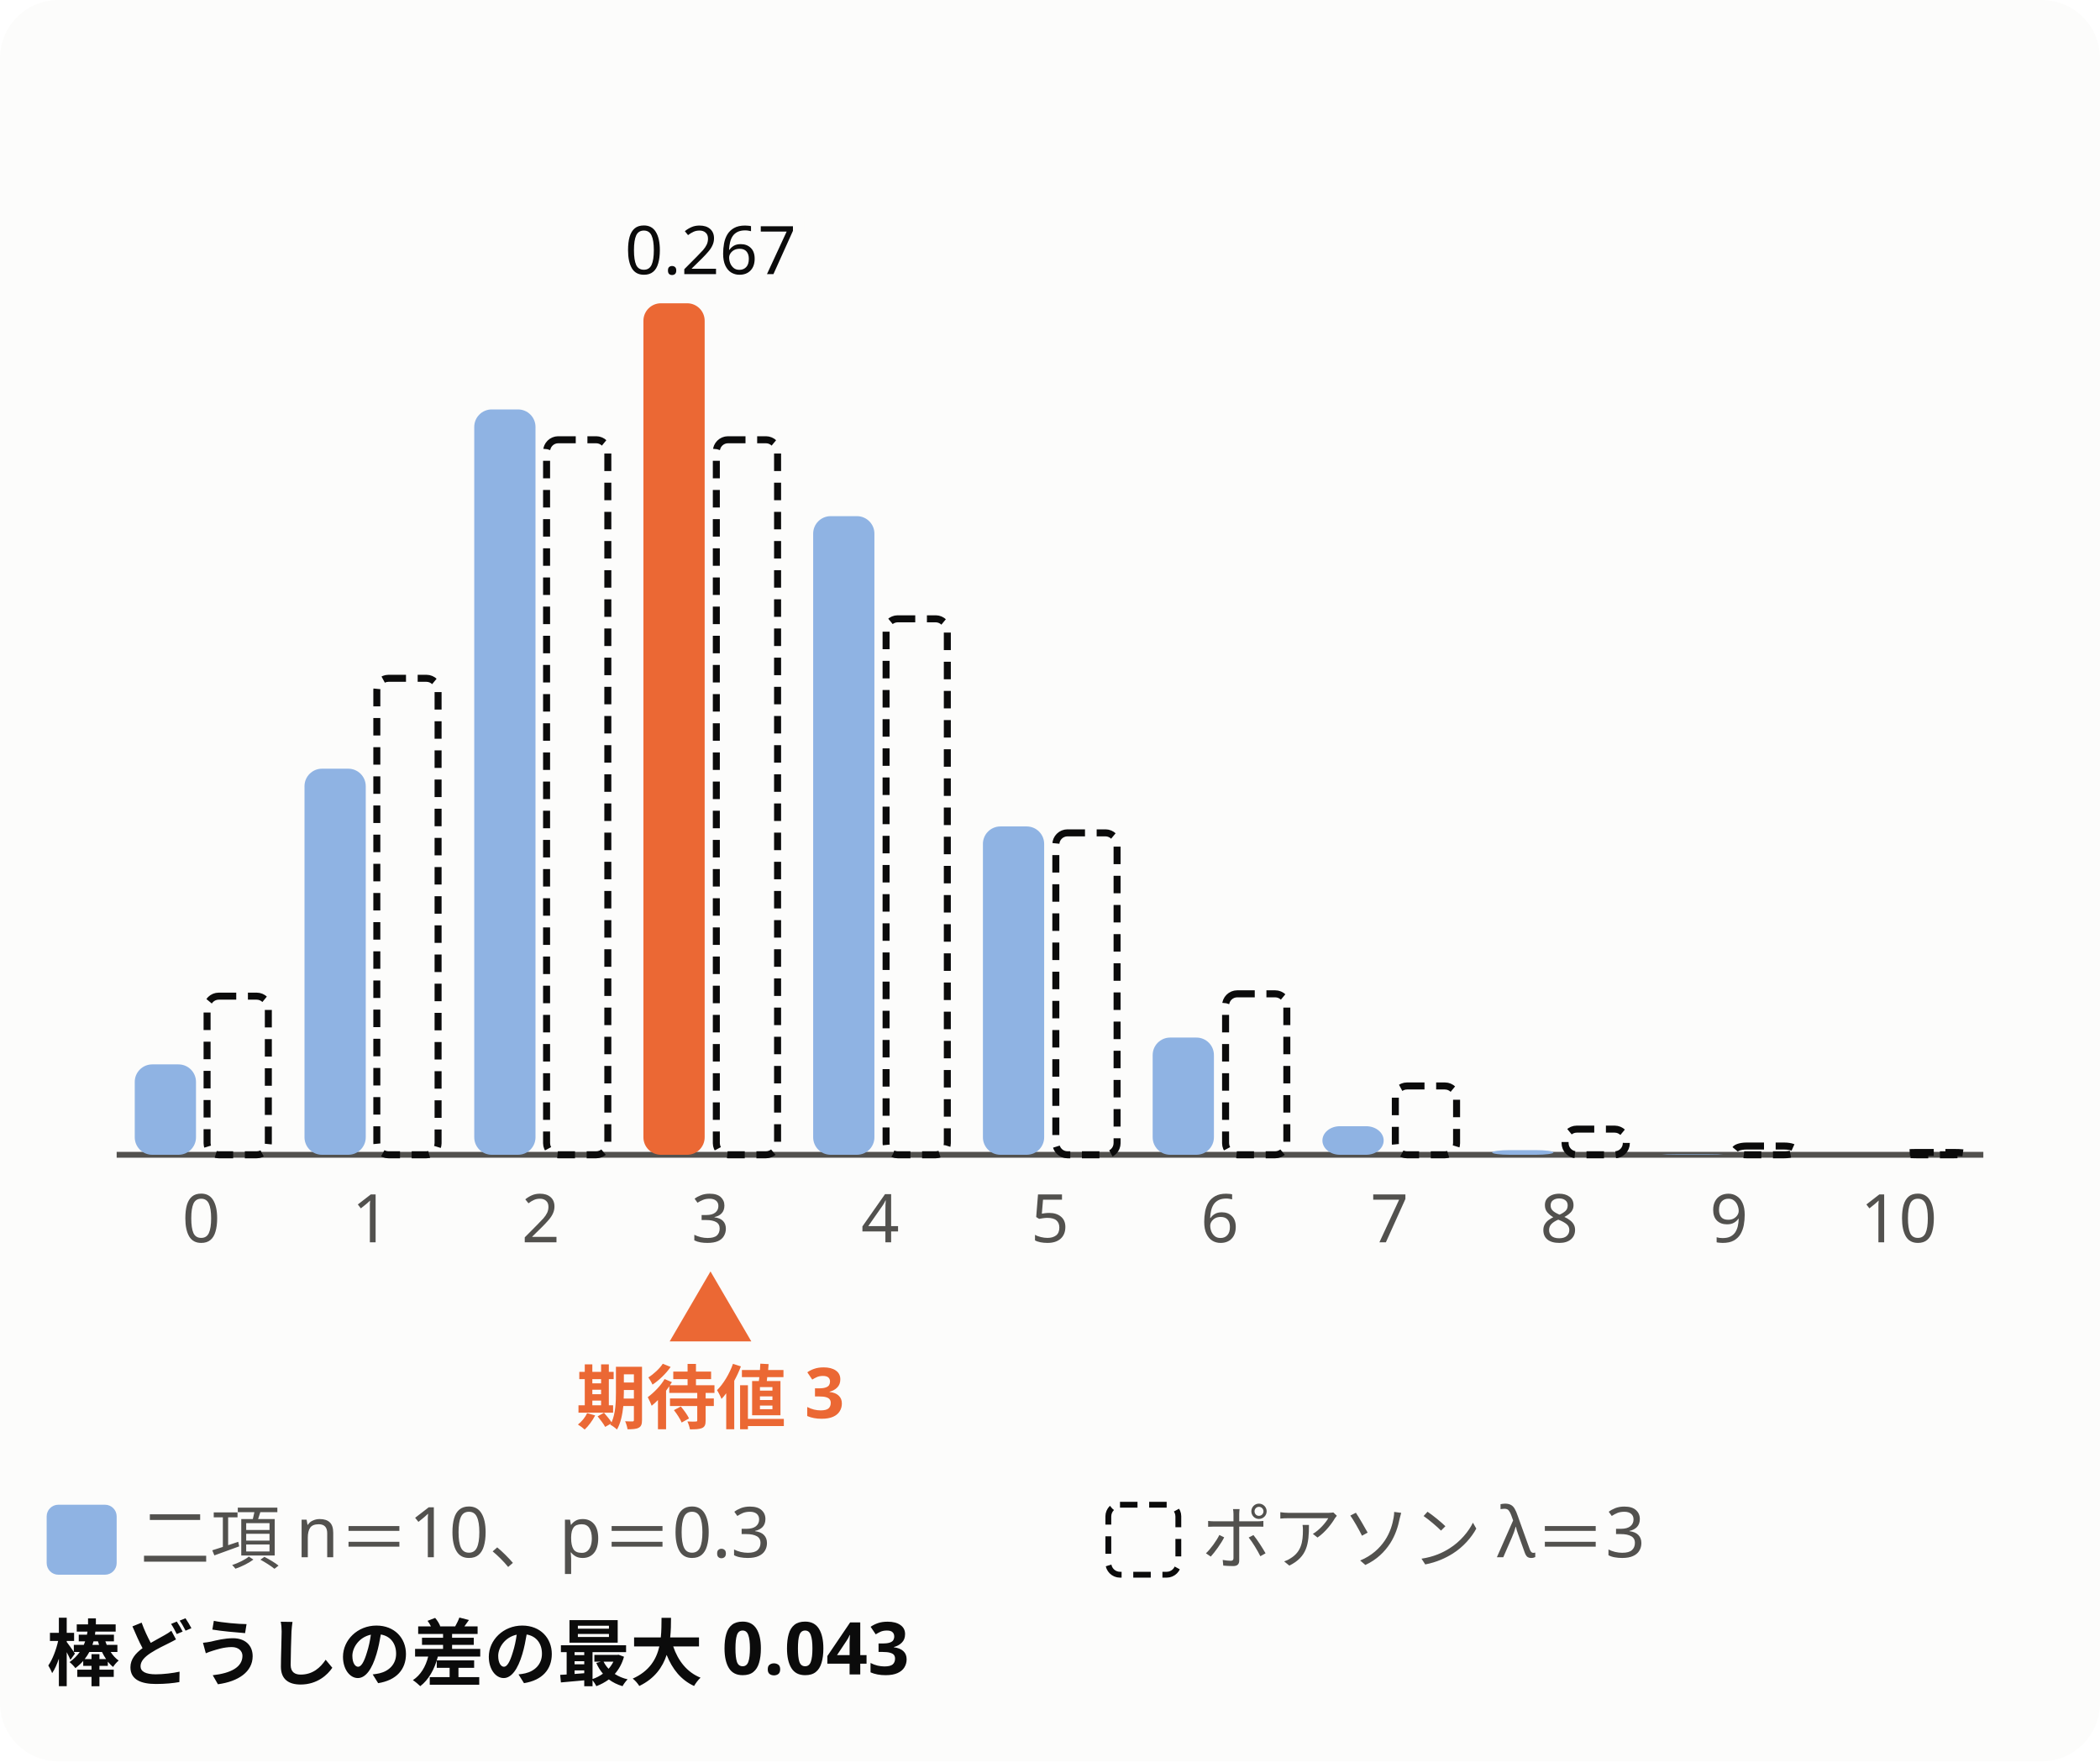
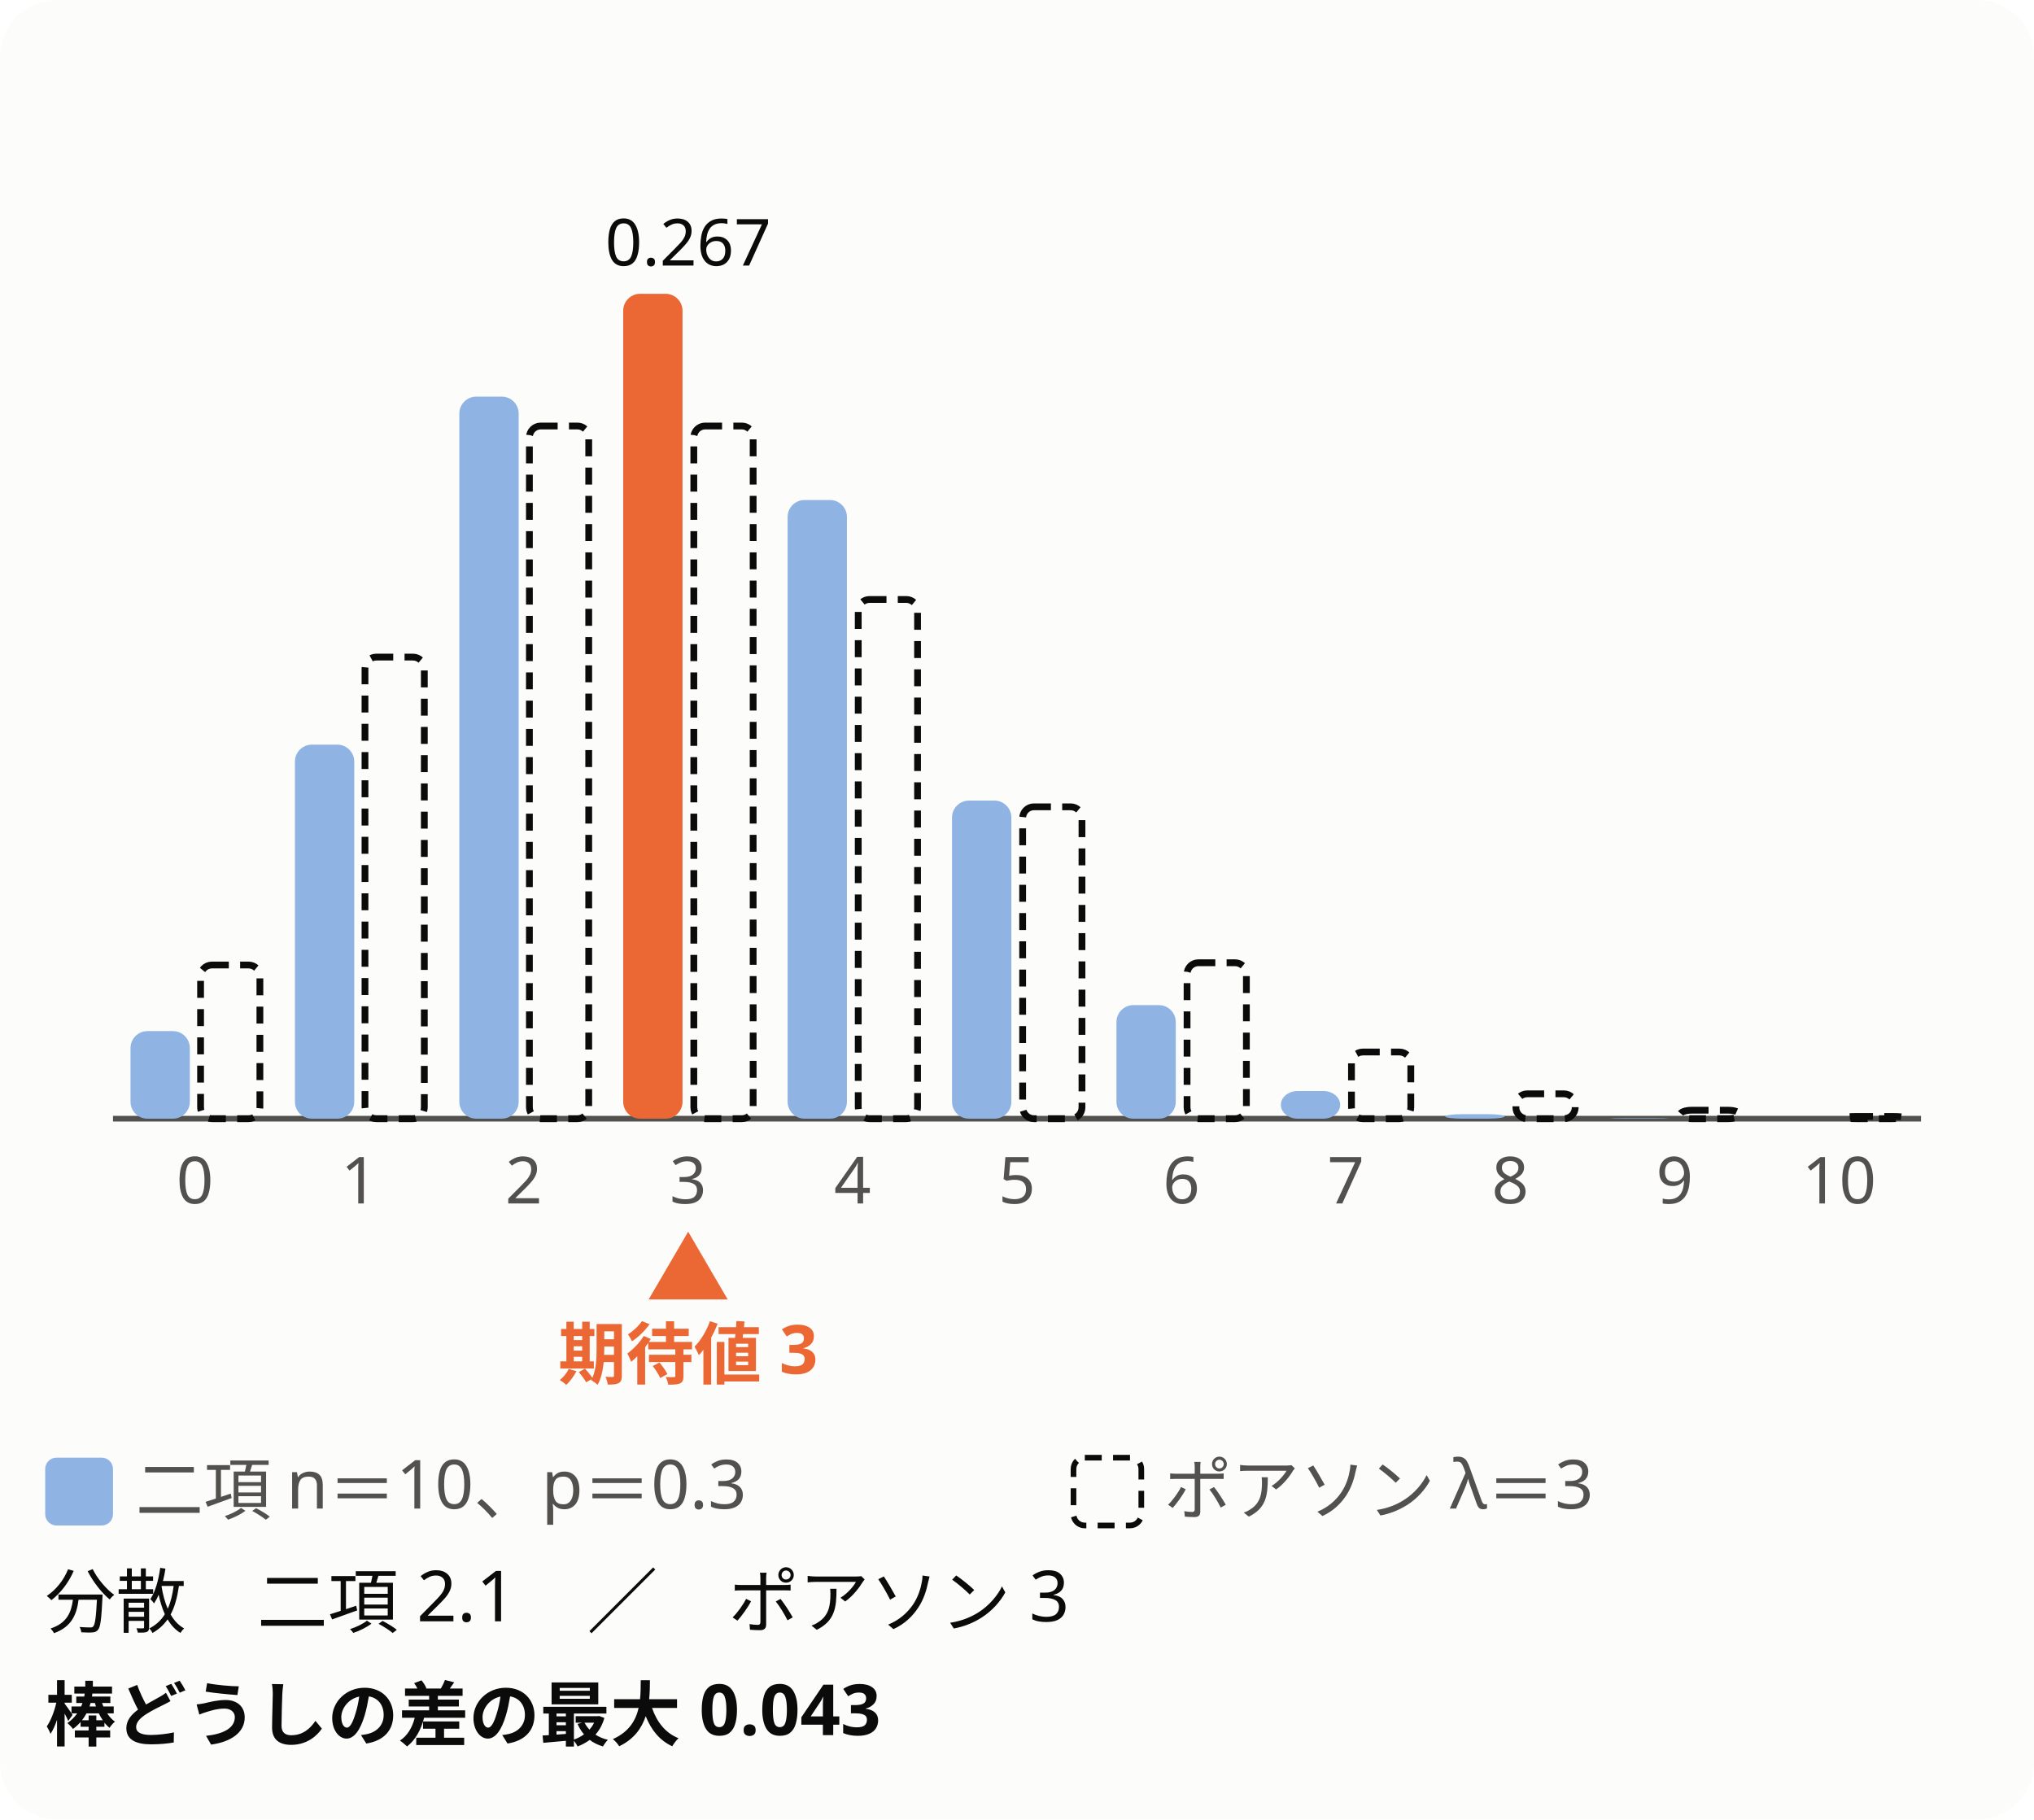
- <svg xmlns="http://www.w3.org/2000/svg" viewBox="0 0 360 302" width="360" height="302" font-family="sans-serif">
-   <rect width="360" height="302" rx="10" fill="#fcfcfb" />
+ <svg xmlns="http://www.w3.org/2000/svg" viewBox="0 0 360 322" width="360" height="322" font-family="sans-serif">
+   <rect width="360" height="322" rx="10" fill="#fcfcfb" />
  <line x1="20" y1="198" x2="340" y2="198" stroke="#52514e" stroke-width="1" />
  <rect x="23.1" y="182.5" width="10.5" height="15.5" rx="3" fill="#8fb3e3" />
  <rect x="35.5" y="170.8" width="10.5" height="27.2" rx="2" fill="none" stroke="#0b0b0b" stroke-width="1.2" stroke-dasharray="3 2" />
  <text x="34.5" y="213" font-size="11.5" fill="#52514e" text-anchor="middle">0</text>
  <rect x="52.2" y="131.8" width="10.5" height="66.2" rx="3" fill="#8fb3e3" />
  <rect x="64.6" y="116.3" width="10.5" height="81.7" rx="2" fill="none" stroke="#0b0b0b" stroke-width="1.2" stroke-dasharray="3 2" />
  <text x="63.6" y="213" font-size="11.5" fill="#52514e" text-anchor="middle">1</text>
  <rect x="81.3" y="70.2" width="10.5" height="127.8" rx="3" fill="#8fb3e3" />
  <rect x="93.7" y="75.4" width="10.5" height="122.6" rx="2" fill="none" stroke="#0b0b0b" stroke-width="1.2" stroke-dasharray="3 2" />
  <text x="92.7" y="213" font-size="11.5" fill="#52514e" text-anchor="middle">2</text>
  <rect x="110.3" y="52" width="10.5" height="146" rx="3" fill="#eb6834" />
  <rect x="122.8" y="75.4" width="10.5" height="122.6" rx="2" fill="none" stroke="#0b0b0b" stroke-width="1.2" stroke-dasharray="3 2" />
  <text x="121.8" y="47.0" font-size="11.5" fill="#0b0b0b" text-anchor="middle" stroke="#fcfcfb" stroke-width="4" paint-order="stroke">0.267</text>
  <text x="121.8" y="213" font-size="11.5" fill="#52514e" text-anchor="middle">3</text>
  <rect x="139.4" y="88.5" width="10.5" height="109.5" rx="3" fill="#8fb3e3" />
  <rect x="151.9" y="106.1" width="10.5" height="91.9" rx="2" fill="none" stroke="#0b0b0b" stroke-width="1.2" stroke-dasharray="3 2" />
  <text x="150.9" y="213" font-size="11.5" fill="#52514e" text-anchor="middle">4</text>
  <rect x="168.5" y="141.7" width="10.5" height="56.3" rx="3" fill="#8fb3e3" />
  <rect x="181.0" y="142.8" width="10.5" height="55.2" rx="2" fill="none" stroke="#0b0b0b" stroke-width="1.2" stroke-dasharray="3 2" />
  <text x="180" y="213" font-size="11.5" fill="#52514e" text-anchor="middle">5</text>
  <rect x="197.6" y="177.9" width="10.5" height="20.1" rx="3" fill="#8fb3e3" />
  <rect x="210.1" y="170.4" width="10.5" height="27.6" rx="2" fill="none" stroke="#0b0b0b" stroke-width="1.2" stroke-dasharray="3 2" />
  <text x="209.1" y="213" font-size="11.5" fill="#52514e" text-anchor="middle">6</text>
  <rect x="226.7" y="193.1" width="10.5" height="4.9" rx="3" fill="#8fb3e3" />
  <rect x="239.2" y="186.2" width="10.5" height="11.8" rx="2" fill="none" stroke="#0b0b0b" stroke-width="1.2" stroke-dasharray="3 2" />
  <text x="238.2" y="213" font-size="11.5" fill="#52514e" text-anchor="middle">7</text>
  <rect x="255.8" y="197.2" width="10.5" height="0.8" rx="3" fill="#8fb3e3" />
  <rect x="268.3" y="193.6" width="10.5" height="4.4" rx="2" fill="none" stroke="#0b0b0b" stroke-width="1.2" stroke-dasharray="3 2" />
  <text x="267.3" y="213" font-size="11.5" fill="#52514e" text-anchor="middle">8</text>
  <rect x="284.9" y="197.9" width="10.5" height="0.1" rx="3" fill="#8fb3e3" />
  <rect x="297.4" y="196.5" width="10.5" height="1.5" rx="2" fill="none" stroke="#0b0b0b" stroke-width="1.2" stroke-dasharray="3 2" />
  <text x="296.4" y="213" font-size="11.5" fill="#52514e" text-anchor="middle">9</text>
  <rect x="314" y="198" width="10.5" height="0" rx="3" fill="#8fb3e3" />
  <rect x="326.5" y="197.6" width="10.5" height="0.4" rx="2" fill="none" stroke="#0b0b0b" stroke-width="1.2" stroke-dasharray="3 2" />
  <text x="325.5" y="213" font-size="11.5" fill="#52514e" text-anchor="middle">10</text>
  <path d="M121.8,218 l-7,12 h14 z" fill="#eb6834" />
  <text x="121.8" y="244" font-size="12" fill="#eb6834" text-anchor="middle" font-weight="bold">期待値 3</text>
  <rect x="8" y="258" width="12" height="12" rx="2" fill="#8fb3e3" />
  <text x="24" y="268" font-size="12" fill="#52514e" text-anchor="start">二項 n＝10、p＝0.3</text>
  <rect x="190" y="258" width="12" height="12" rx="2" fill="none" stroke="#0b0b0b" stroke-dasharray="3 2" />
  <text x="206" y="268" font-size="12" fill="#52514e" text-anchor="start">ポアソン λ＝3</text>
-   <text x="8" y="288" font-size="12.5" fill="#0b0b0b" text-anchor="start" font-weight="bold">棒どうしの差の最大 0.043</text>
+   <text x="8" y="288" font-size="12.5" fill="#0b0b0b" text-anchor="start">分散　二項 2.1　／　ポアソン 3</text>
+   <text x="8" y="308" font-size="12.5" fill="#0b0b0b" text-anchor="start" font-weight="bold">棒どうしの差の最大 0.043</text>
</svg>
